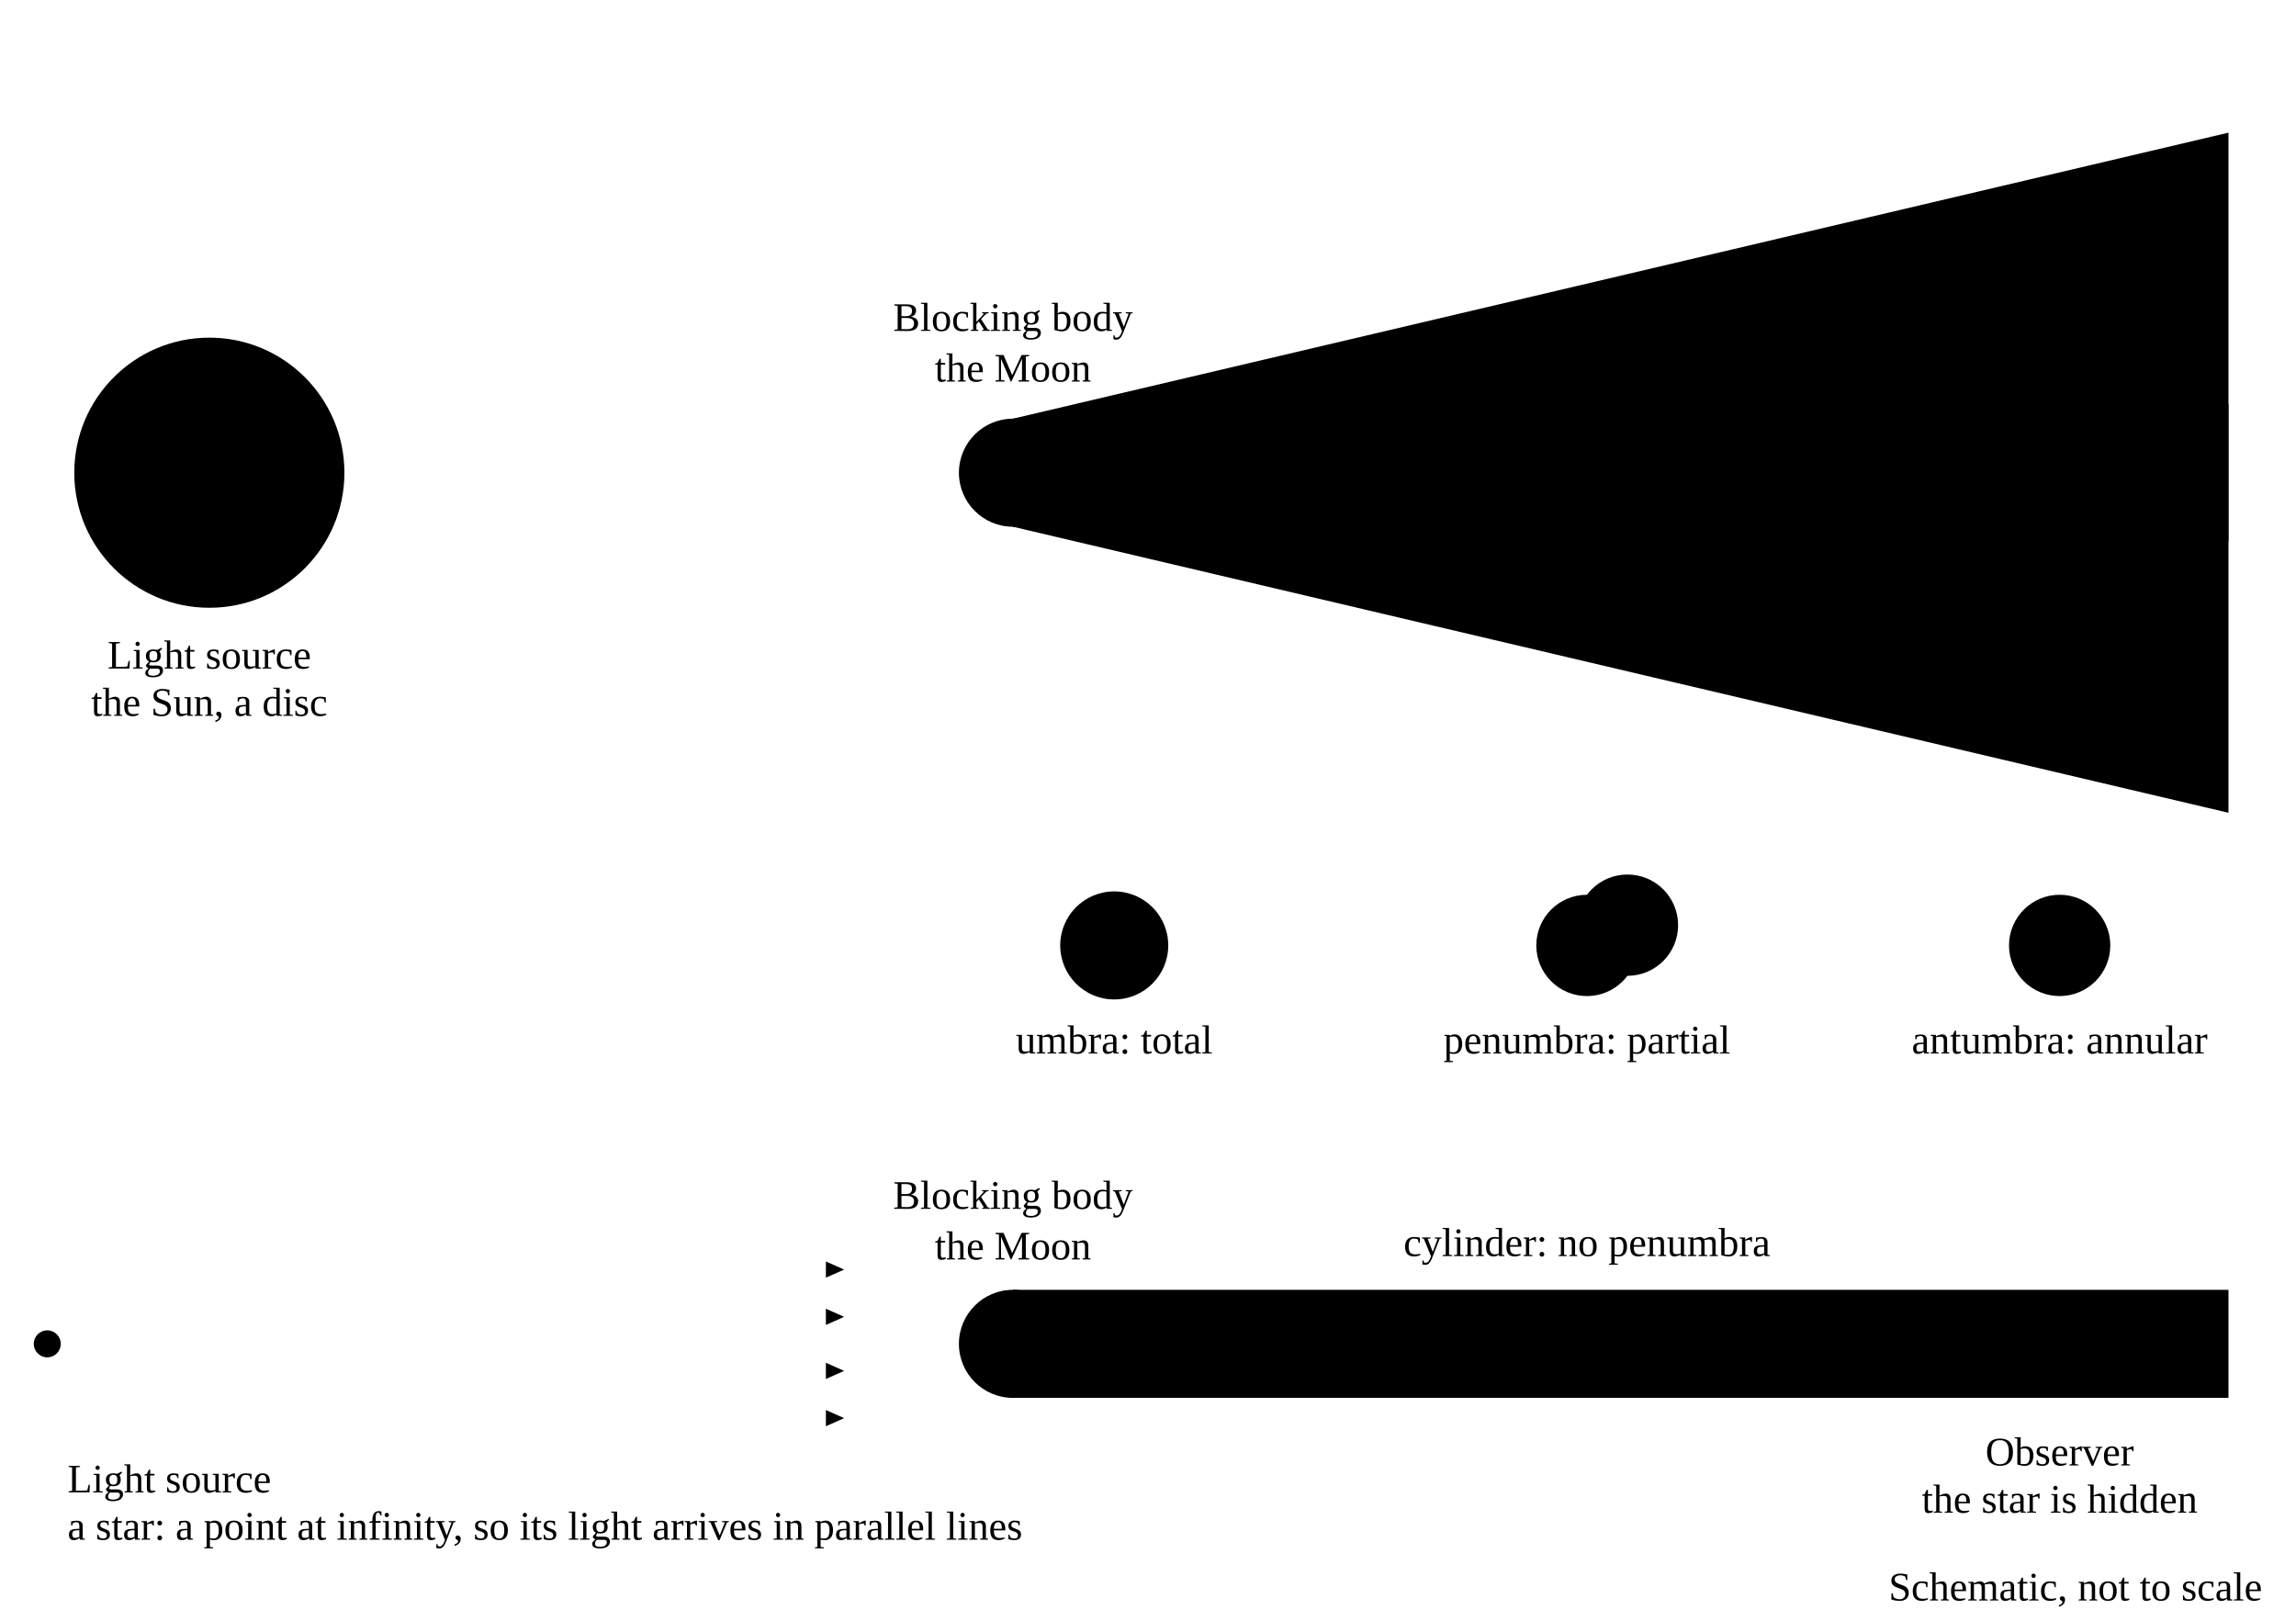
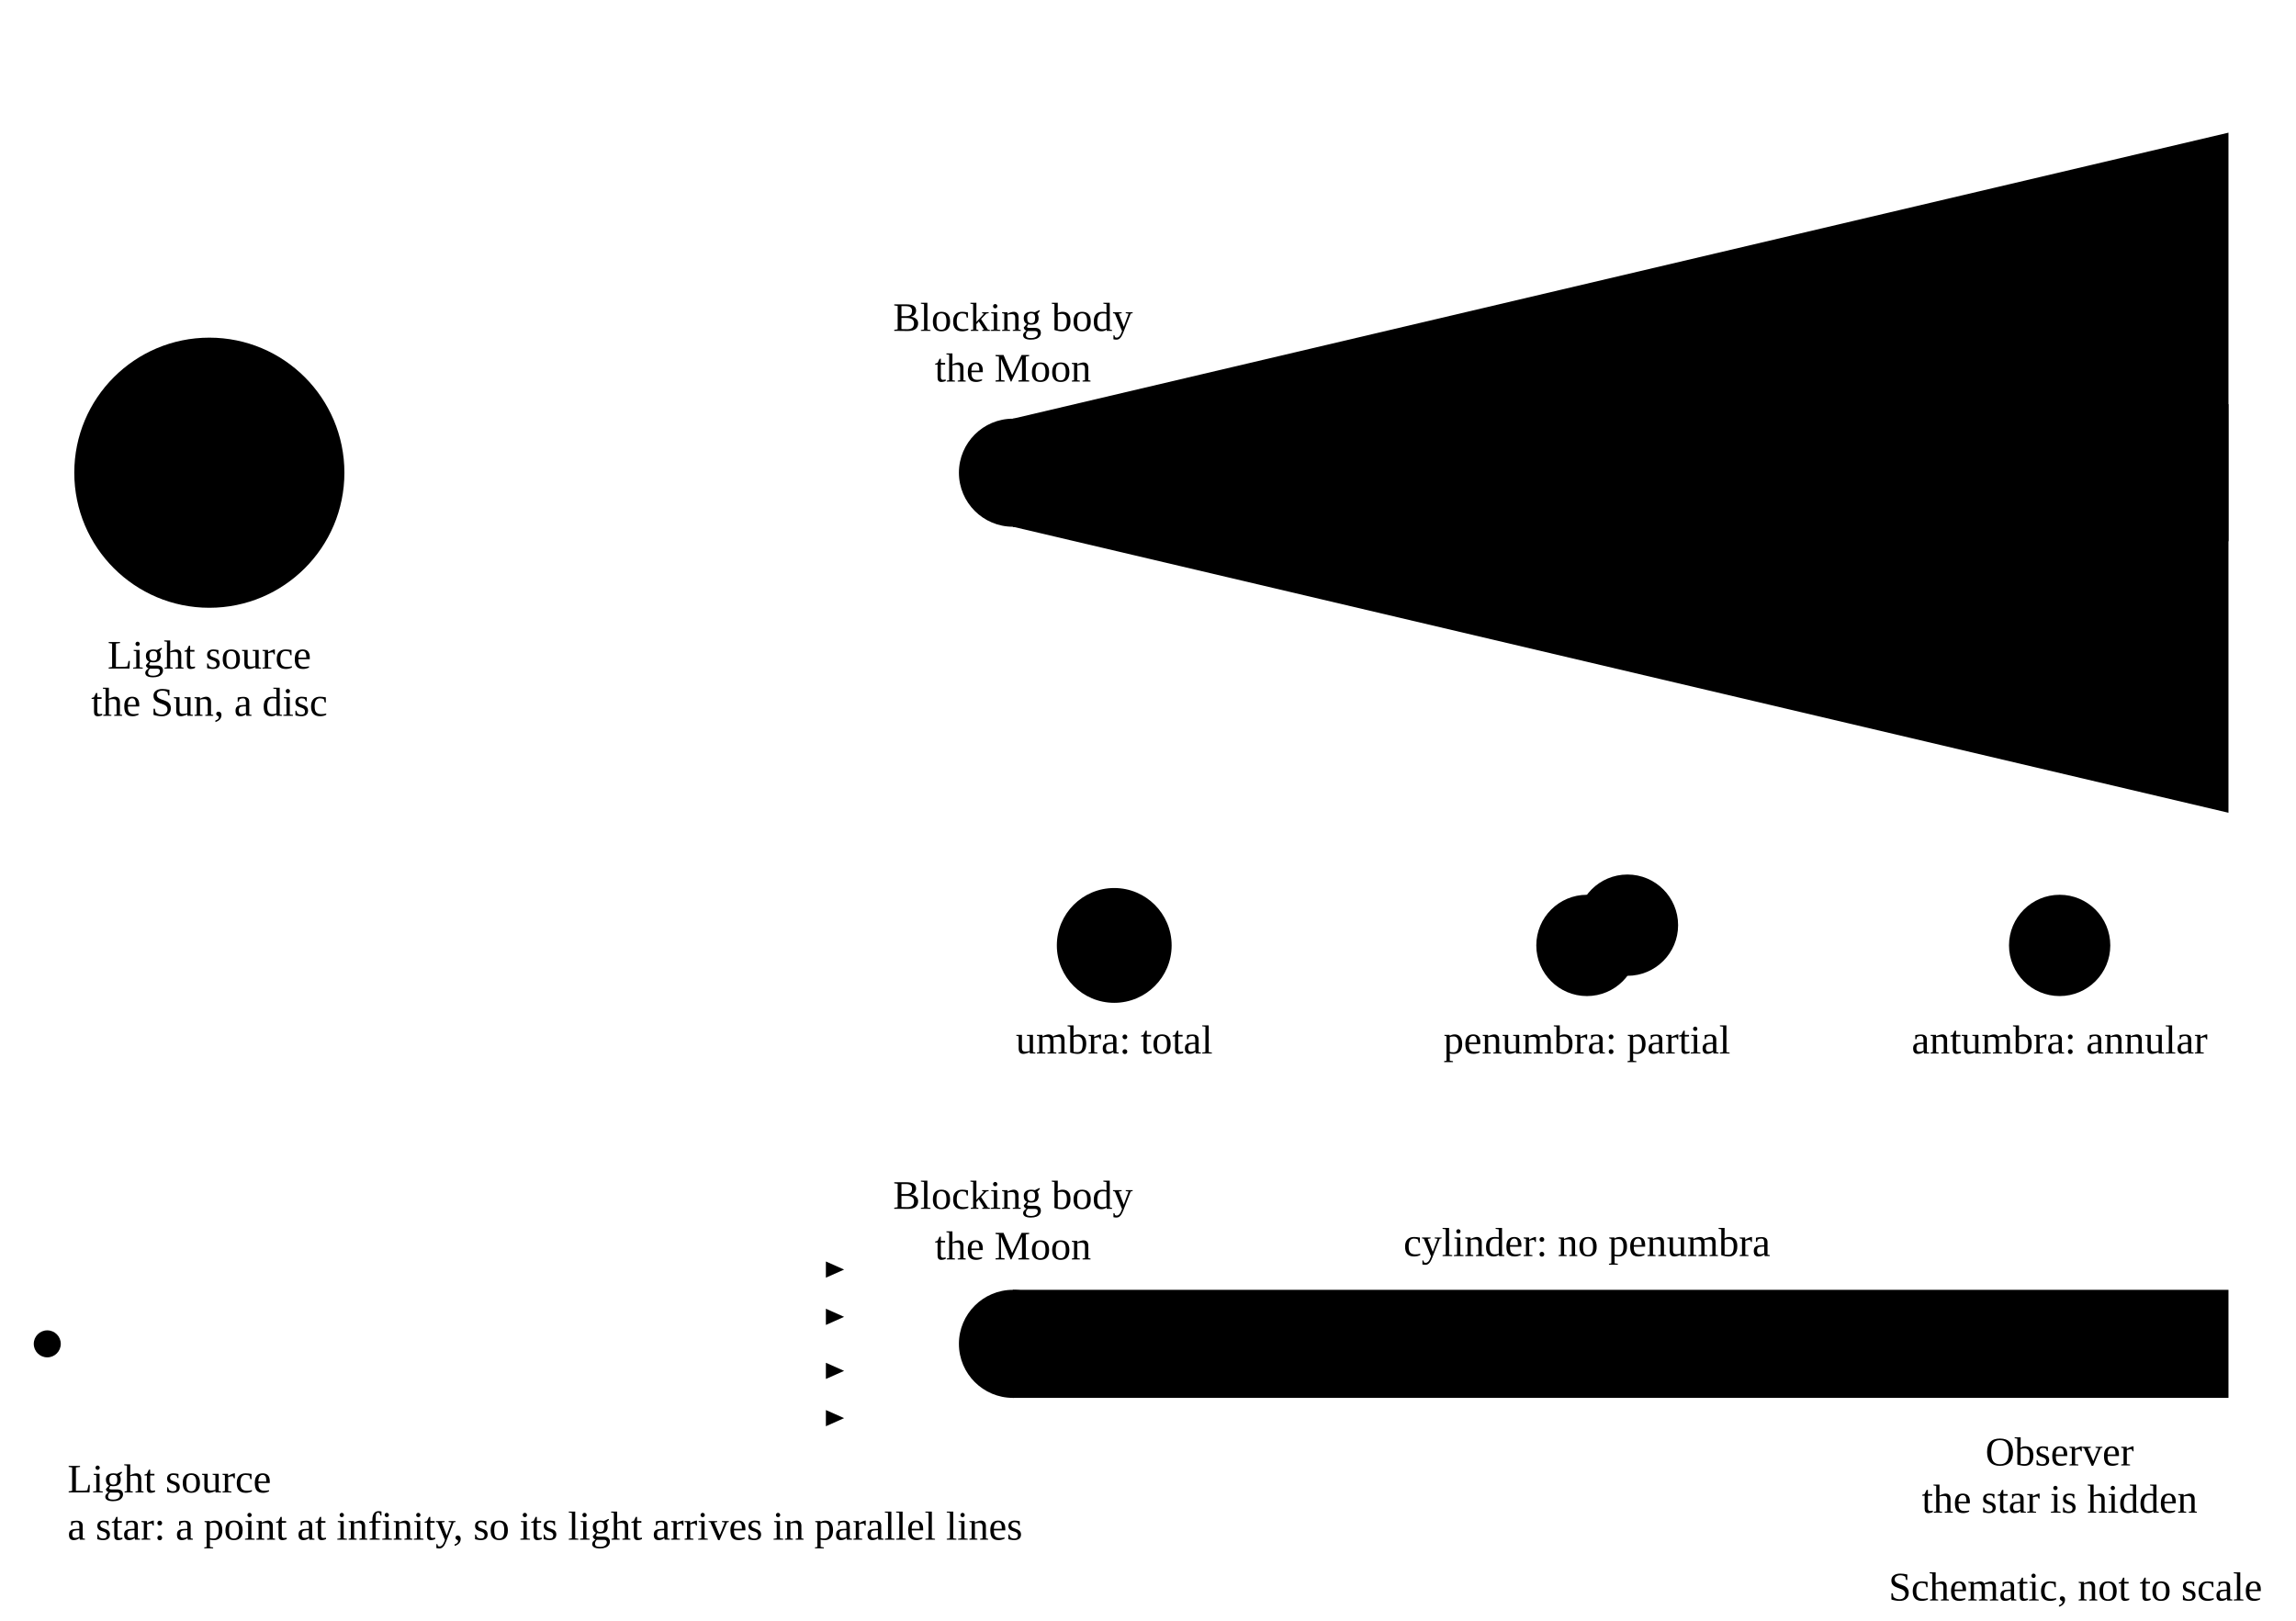
<svg xmlns="http://www.w3.org/2000/svg" viewBox="0 0 680 480" role="img" class="figsvg">
  <defs>
    <marker id="arrow" viewBox="0 0 10 10" refX="9" refY="5" markerWidth="6" markerHeight="6" orient="auto-start-reverse">
      <path d="M 0 1 L 9 5 L 0 9 z" class="arrowhead" />
    </marker>
  </defs>
  <polygon points="300,124 660,39.29 660,240.71 300,156" class="cone" />
  <polygon points="300,124 458.67,140 300,156" class="cone-deep" />
  <polygon points="458.67,140 660,119.7 660,160.3" class="cone-deep" />
  <polyline points="300,124 660,39.29" class="rule thin dashed" />
  <polyline points="300,156 660,240.71" class="rule thin dashed" />
  <polyline points="300,124 458.67,140 660,119.7" class="rule thin" />
  <polyline points="300,156 458.67,140 660,160.3" class="rule thin" />
  <line x1="62" y1="100" x2="300" y2="124" class="rule thin" />
  <line x1="62" y1="100" x2="300" y2="156" class="rule thin dashed" />
  <line x1="62" y1="180" x2="300" y2="156" class="rule thin" />
  <line x1="62" y1="180" x2="300" y2="124" class="rule thin dashed" />
  <circle cx="62" cy="140" r="40" class="sun-fill" />
  <text x="62" y="198" text-anchor="middle" class="label">Light source</text>
  <text x="62" y="212" text-anchor="middle" class="label-dim">the Sun, a disc</text>
  <circle cx="300" cy="140" r="16" class="body" />
  <text x="300" y="98" text-anchor="middle" class="label">Blocking body</text>
  <text x="300" y="113" text-anchor="middle" class="label-dim">the Moon</text>
  <text x="369.33" y="144" text-anchor="middle" class="label">umbra</text>
  <text x="600" y="144" text-anchor="middle" class="label">antumbra</text>
  <text x="560" y="80.82" text-anchor="middle" class="label">penumbra</text>
  <circle cx="436.67" cy="140" r="4" class="accent-fill" />
  <line x1="436.67" y1="145" x2="330" y2="262" class="accent thin dotted" />
  <circle cx="330" cy="280" r="15" class="sun-fill" />
-   <circle cx="330" cy="280" r="16" class="sky-fill" />
+   <circle cx="330" cy="280" r="17" class="sun-fill" />
+   <circle cx="330" cy="280" r="15" class="silhouette-fill" />
  <text x="330" y="312" text-anchor="middle" class="label">umbra: total</text>
  <circle cx="500" cy="180" r="4" class="accent-fill" />
  <line x1="500" y1="185" x2="470" y2="262" class="accent thin dotted" />
  <circle cx="470" cy="280" r="15" class="sun-fill" />
-   <circle cx="482" cy="274" r="15" class="sky-fill" />
+   <circle cx="482" cy="274" r="15" class="silhouette-fill" />
  <text x="470" y="312" text-anchor="middle" class="label">penumbra: partial</text>
  <circle cx="620" cy="150" r="4" class="accent-fill" />
  <line x1="620" y1="155" x2="610" y2="262" class="accent thin dotted" />
  <circle cx="610" cy="280" r="15" class="sun-fill" />
-   <circle cx="610" cy="280" r="10.5" class="sky-fill" />
+   <circle cx="610" cy="280" r="10.5" class="silhouette-fill" />
  <text x="610" y="312" text-anchor="middle" class="label">antumbra: annular</text>
  <line x1="20" y1="335" x2="660" y2="335" class="rule thin dashed" />
  <line x1="26" y1="376" x2="250" y2="376" class="accent thin" marker-end="url(#arrow)" />
  <line x1="26" y1="390" x2="250" y2="390" class="accent thin" marker-end="url(#arrow)" />
  <line x1="26" y1="406" x2="250" y2="406" class="accent thin" marker-end="url(#arrow)" />
  <line x1="26" y1="420" x2="250" y2="420" class="accent thin" marker-end="url(#arrow)" />
  <rect x="300" y="382" width="360" height="32" class="cone-deep" />
  <line x1="300" y1="382" x2="660" y2="382" class="rule thin" />
  <line x1="300" y1="414" x2="660" y2="414" class="rule thin" />
  <circle cx="300" cy="398" r="16" class="body" />
  <circle cx="14" cy="398" r="4" class="sun-fill" />
  <text x="20" y="442" text-anchor="start" class="label">Light source</text>
  <text x="20" y="456" text-anchor="start" class="label-dim">a star: a point at infinity, so its light arrives in parallel lines</text>
  <text x="300" y="358" text-anchor="middle" class="label">Blocking body</text>
  <text x="300" y="373" text-anchor="middle" class="label-dim">the Moon</text>
  <text x="470" y="372" text-anchor="middle" class="label">cylinder: no penumbra</text>
  <circle cx="610" cy="398" r="4" class="accent-fill" />
  <text x="610" y="434" text-anchor="middle" class="label">Observer</text>
  <text x="610" y="448" text-anchor="middle" class="label-dim">the star is hidden</text>
  <text x="670" y="474" text-anchor="end" class="label-dim">Schematic, not to scale</text>
</svg>
